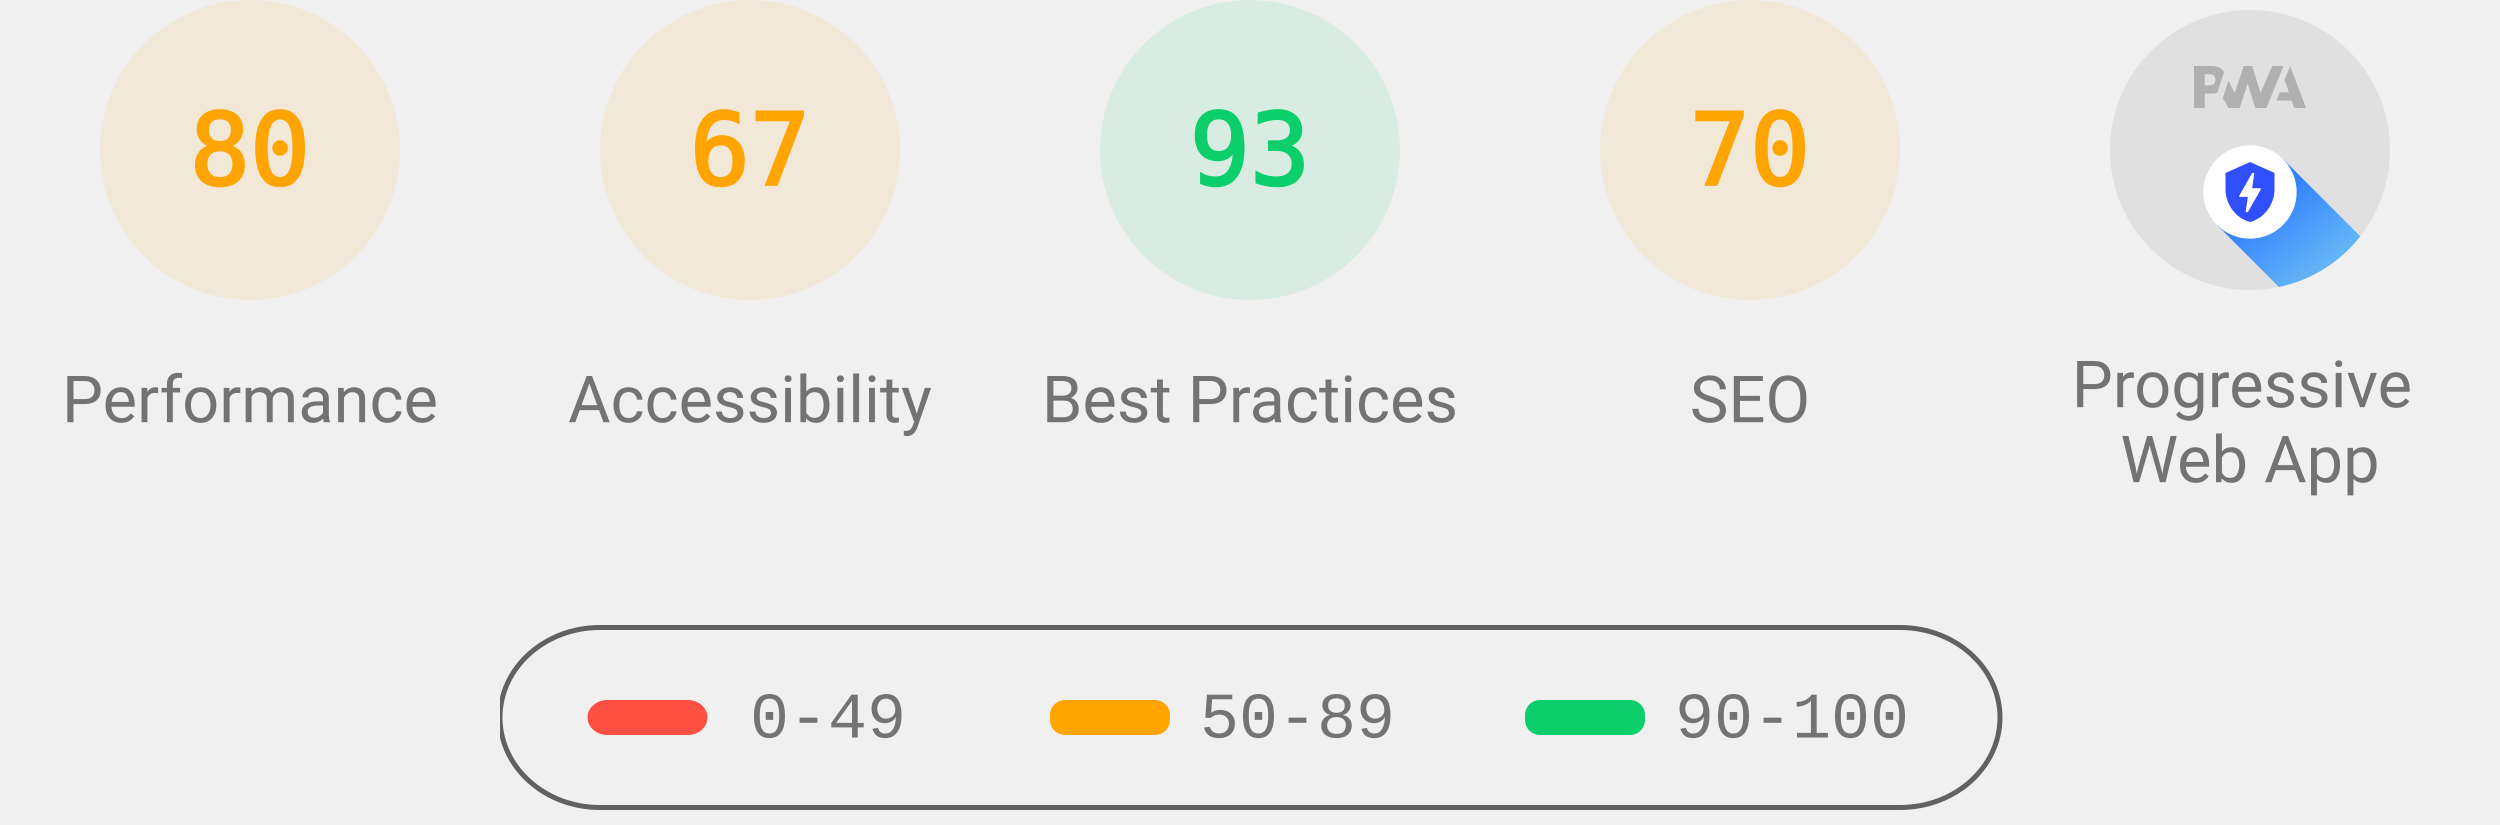
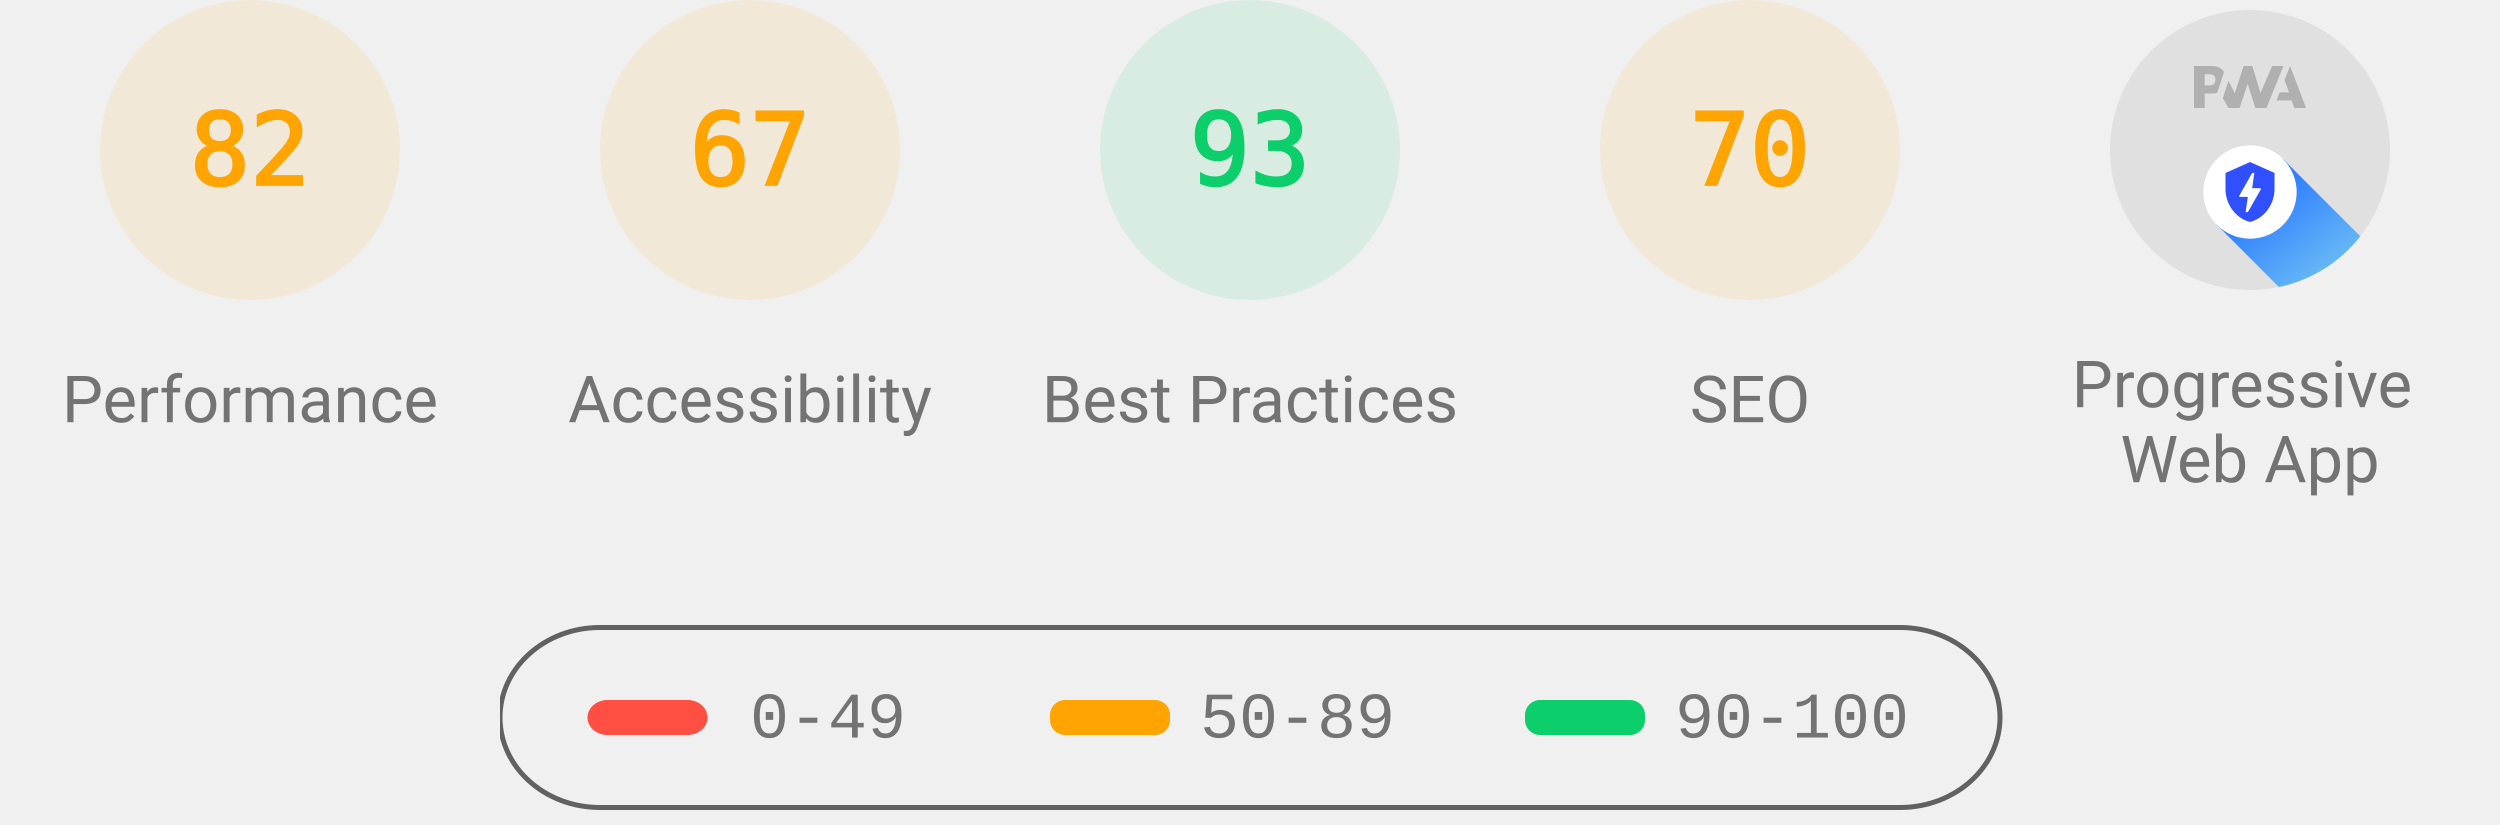
<svg xmlns="http://www.w3.org/2000/svg" class="theme--agnostic" fill="none" width="1000" height="330">
  <style>
			.gauge-base {
				opacity: 0.1
			}

			.gauge-arc {
				fill: none;
				animation-delay: 250ms;
				stroke-linecap: round;
				transform: rotate(-90deg);
				transform-origin: 100px 60px;
				animation: load-gauge 1s ease forwards
			}

			.guage-text {
				font-size: 40px;
				font-family: monospace;
				text-align: center
			}

			.guage-red {
				color: #ff4e42;
				fill: #ff4e42;
				stroke: #ff4e42
			}
			.guage-orange {
				color: #ffa400;
				fill: #ffa400;
				stroke: #ffa400
			}
			.guage-green {
				color: #0cce6b;
				fill: #0cce6b;
				stroke: #0cce6b
			}
			.theme--agnostic .guage-undefined {
				color: #5c5c5c;
				fill: #5c5c5c;
				stroke: #5c5c5c
			}
			.theme--light .guage-undefined {
				color: #1e1e1e;
				fill: #1e1e1e;
				stroke: #1e1e1e
			}
			.theme--dark .guage-undefined {
				color: #f5f5f5;
				fill: #f5f5f5;
				stroke: #f5f5f5
			}

			.guage-title {
				stroke: none;
				font-size: 26px;
				line-height: 26px;
				font-family: Roboto, Halvetica, Arial, sans-serif
			}
			.metric.guage-title {
				font-family: 'Courier New', Courier, monospace
			}
			.theme--agnostic .guage-title {
				color: #737373;
				fill: #737373
			}
			.theme--light .guage-title {
				color: #212121;
				fill: #212121
			}
			.theme--dark .guage-title {
				color: #f5f5f5;
				fill: #f5f5f5
			}

			@keyframes load-gauge {
				from {
					stroke-dasharray: 0 352.858
				}
			}
			.lh-gauge--pwa__disc {
				fill: #e0e0e0
			}
			.lh-gauge--pwa__logo {
				position: relative;
				fill: #b0b0b0
			}
			.lh-gauge--pwa__invisible {
				display: none
			}
			.lh-gauge--pwa__visible {
				display: inline
			}
			.guage-invisible {
				display: none
			}
			.lh-gauge--pwa__logo--primary-color {
				fill: #304ffe
			}
			.theme--agnostic .lh-gauge--pwa__logo--secondary-color {
				fill: #787878
			}
			.theme--light .lh-gauge--pwa__logo--secondary-color {
				fill: #3d3d3d
			}
			.theme--dark .lh-gauge--pwa__logo--secondary-color {
				fill: #d8b6b6
			}
			.theme--light #svg_2 {
				stroke: #00000022
			}
			.theme--agnostic #svg_2 {
				stroke: #616161
			}
			.theme--light #svg_2 {
				stroke: #00000022
			}
			.theme--dark #svg_2 {
				stroke: #f5f5f566
			}
		</style>
  <svg class="guage-div guage-perf guage-orange" viewBox="0 0 200 200" width="200" height="200" x="0" y="0">
    <circle class="gauge-base" r="56" cx="100" cy="60" stroke-width="8" />
-     <circle class="gauge-arc guage-arc-1" r="56" cx="100" cy="60" stroke-width="8" style="stroke-dasharray: 281.486, 351.858;" />
-     <text class="guage-text" x="100px" y="60px" alignment-baseline="central" dominant-baseline="central" text-anchor="middle">80</text>
+     <circle class="gauge-arc guage-arc-1" r="56" cx="100" cy="60" stroke-width="8" style="stroke-dasharray: 288.524, 351.858;" />
+     <text class="guage-text" x="100px" y="60px" alignment-baseline="central" dominant-baseline="central" text-anchor="middle">82</text>
    <text class="guage-title" x="100px" y="160px" alignment-baseline="central" dominant-baseline="central" text-anchor="middle">Performance</text>
  </svg>
  <svg class="guage-div guage-acc guage-orange" viewBox="0 0 200 200" width="200" height="200" x="200" y="0">
    <circle class="gauge-base" r="56" cx="100" cy="60" stroke-width="8" />
    <circle class="gauge-arc guage-arc-2" r="56" cx="100" cy="60" stroke-width="8" style="stroke-dasharray: 235.745, 351.858;" />
    <text class="guage-text" x="100px" y="60px" alignment-baseline="central" dominant-baseline="central" text-anchor="middle">67</text>
    <text class="guage-title" x="100px" y="160px" alignment-baseline="central" dominant-baseline="central" text-anchor="middle">Accessibility</text>
  </svg>
  <svg class="guage-div guage-best guage-green" viewBox="0 0 200 200" width="200" height="200" x="400" y="0">
    <circle class="gauge-base" r="56" cx="100" cy="60" stroke-width="8" />
    <circle class="gauge-arc guage-arc-3" r="56" cx="100" cy="60" stroke-width="8" style="stroke-dasharray: 327.228, 351.858;" />
    <text class="guage-text" x="100px" y="60px" alignment-baseline="central" dominant-baseline="central" text-anchor="middle">93</text>
    <text class="guage-title" x="100px" y="160px" alignment-baseline="central" dominant-baseline="central" text-anchor="middle">Best Practices</text>
  </svg>
  <svg class="guage-div guage-seo guage-orange" viewBox="0 0 200 200" width="200" height="200" x="600" y="0">
    <circle class="gauge-base" r="56" cx="100" cy="60" stroke-width="8" />
    <circle class="gauge-arc guage-arc-4" r="56" cx="100" cy="60" stroke-width="8" style="stroke-dasharray: 246.301, 351.858;" />
    <text class="guage-text" x="100px" y="60px" alignment-baseline="central" dominant-baseline="central" text-anchor="middle">70</text>
    <text class="guage-title" x="100px" y="160px" alignment-baseline="central" dominant-baseline="central" text-anchor="middle">SEO</text>
  </svg>
  <svg class="guage-div guage-pwa " viewBox="0 0 200 200" width="200" height="200" x="800" y="0">
    <svg viewBox="0 0 60 60" width="112" height="112" x="44" y="4">
      <defs>
        <linearGradient id="lh-gauge--pwa__check-circle__gradient-0" x1="50%" y1="0%" x2="50%" y2="100%">
          <stop stop-color="#00C852" offset="0%" />
          <stop stop-color="#009688" offset="100%" />
        </linearGradient>
        <linearGradient id="lh-gauge--pwa__installable__shadow-gradient-0" x1="76.056%" x2="24.111%" y1="82.995%" y2="24.735%">
          <stop stop-color="#A5D6A7" offset="0%" />
          <stop stop-color="#80CBC4" offset="100%" />
        </linearGradient>
        <linearGradient id="lh-gauge--pwa__fast-reliable__shadow-gradient-0" x1="76.056%" y1="82.995%" x2="25.678%" y2="26.493%">
          <stop stop-color="#64B5F6" offset="0%" />
          <stop stop-color="#2979FF" offset="100%" />
        </linearGradient>
        <g id="lh-gauge--pwa__fast-reliable-badge-0">
          <circle fill="#FFFFFF" cx="10" cy="10" r="10" />
          <path fill="#304FFE" d="M10 3.58l5.25 2.34v3.5c0 3.23-2.24 6.26-5.25 7-3.01-.74-5.25-3.77-5.25-7v-3.5L10 3.58zm-.47 10.74l2.76-4.83.03-.07c.04-.08 0-.24-.22-.24h-1.64l.47-3.26h-.47l-2.7 4.77c-.02.01.05-.1-.04.05-.09.16-.1.31.18.31h1.63l-.47 3.27h.47z" />
        </g>
        <g id="lh-gauge--pwa__installable-badge-0">
          <circle fill="#FFFFFF" cx="10" cy="10" r="10" />
          <path fill="#009688" d="M10 4.167A5.835 5.835 0 0 0 4.167 10 5.835 5.835 0 0 0 10 15.833 5.835 5.835 0 0 0 15.833 10 5.835 5.835 0 0 0 10 4.167zm2.917 6.416h-2.334v2.334H9.417v-2.334H7.083V9.417h2.334V7.083h1.166v2.334h2.334v1.166z" />
        </g>
      </defs>
      <g stroke="none" fill-rule="nonzero">
        <circle class="lh-gauge--pwa__disc" cx="30" cy="30" r="30" />
        <g class="lh-gauge--pwa__logo">
          <path d="M35.66 19.39l.7-1.75h2L37.4 15 38.6 12l3.4 9h-2.51l-.58-1.61z" />
          <path d="M33.52 21l3.65-9h-2.42l-2.5 5.82L30.5 12h-1.86l-1.9 5.82-1.35-2.65-1.21 3.72L25.4 21h2.38l1.72-5.2 1.64 5.2z" />
          <path fill-rule="nonzero" d="M20.3 17.91h1.48c.45 0 .85-.05 1.2-.15l.39-1.18 1.07-3.3a2.64 2.64 0 0 0-.28-.37c-.55-.6-1.36-.91-2.42-.91H18v9h2.3V17.9zm1.96-3.84c.22.22.33.5.33.87 0 .36-.1.65-.29.87-.2.23-.59.35-1.15.35h-.86v-2.41h.87c.52 0 .89.1 1.1.32z" />
        </g>
        <rect class="lh-gauge--pwa__component lh-gauge--pwa__na-line lh-gauge--pwa__invisible" fill="#FFFFFF" x="20" y="32" width="20" height="4" rx="2" />
        <g class="lh-gauge--pwa__component lh-gauge--pwa__fast-reliable-badge lh-gauge--pwa__visible" transform="translate(20, 29)">
          <path fill="url(#lh-gauge--pwa__fast-reliable__shadow-gradient-0)" d="M33.63 19.49A30 30 0 0 1 16.2 30.36L3 17.14 17.14 3l16.49 16.49z" />
          <use href="#lh-gauge--pwa__fast-reliable-badge-0" />
        </g>
        <g class="lh-gauge--pwa__component lh-gauge--pwa__installable-badge lh-gauge--pwa__invisible" transform="translate(20, 29)">
          <path fill="url(#lh-gauge--pwa__installable__shadow-gradient-0)" d="M33.629 19.487c-4.272 5.453-10.391 9.39-17.415 10.869L3 17.142 17.142 3 33.63 19.487z" />
          <use href="#lh-gauge--pwa__installable-badge-0" />
        </g>
        <g class="lh-gauge--pwa__component lh-gauge--pwa__fast-reliable-installable-badges lh-gauge--pwa__invisible">
          <g transform="translate(8, 29)">
            <path fill="url(#lh-gauge--pwa__fast-reliable__shadow-gradient-0)" d="M16.321 30.463L3 17.143 17.142 3l22.365 22.365A29.864 29.864 0 0 1 22 31c-1.942 0-3.84-.184-5.679-.537z" />
            <use href="#lh-gauge--pwa__fast-reliable-badge-0" />
          </g>
          <g transform="translate(32, 29)">
            <path fill="url(#lh-gauge--pwa__installable__shadow-gradient-0)" d="M25.982 11.84a30.107 30.107 0 0 1-13.08 15.203L3 17.143 17.142 3l8.84 8.84z" />
            <use href="#lh-gauge--pwa__installable-badge-0" />
          </g>
        </g>
        <g class="lh-gauge--pwa__component lh-gauge--pwa__check-circle lh-gauge--pwa__invisible" transform="translate(18, 28)">
          <circle fill="#FFFFFF" cx="12" cy="12" r="12" />
          <path fill="url(#lh-gauge--pwa__check-circle__gradient-0)" d="M12 2a10 10 0 1 0 0 20 10 10 0 0 0 0-20zm-2 15l-5-5 1.41-1.41L10 14.17l7.59-7.59L19 8l-9 9z" />
        </g>
      </g>
    </svg>
    <text class="guage-title" y="160px" alignment-baseline="central" dominant-baseline="central" text-anchor="middle">
      <tspan x="100px" dy="-6px">Progressive</tspan>
      <tspan x="100px" dy="30px">Web App</tspan>
    </text>
  </svg>
  <svg width="604" height="76" x="200" y="250">
    <g>
      <rect fill="none" id="canvas_background" height="80" width="604" y="-1" x="-1" />
      <g display="none" overflow="visible" y="0" x="0" height="100%" width="100%" id="canvasGrid">
        <rect fill="url(#gridpattern)" stroke-width="0" y="0" x="0" height="100%" width="100%" />
      </g>
    </g>
    <g>
      <rect fill-opacity="0" stroke-width="2" rx="40" id="svg_2" height="72" width="600" y="1" x="0" fill="#000000" />
      <rect stroke="#000" rx="8" id="svg_3" height="14" width="48" y="30" x="35" stroke-opacity="null" stroke-width="0" fill="#ff4e42" />
      <rect stroke="#000" rx="6" id="svg_4" height="14" width="48" y="30" x="220" stroke-opacity="null" stroke-width="0" fill="#ffa400" />
      <rect stroke="#000" rx="6" id="svg_5" height="14" width="48" y="30" x="410" stroke-opacity="null" stroke-width="0" fill="#0cce6b" />
      <text class="metric guage-title" xml:space="preserve" text-anchor="start" font-size="26" id="svg_6" y="45" x="100" stroke-opacity="null" stroke-width="0" stroke="#000">0-49</text>
      <text class="metric guage-title" xml:space="preserve" text-anchor="start" font-size="26" id="svg_7" y="45" x="280" stroke-opacity="null" stroke-width="0" stroke="#000">50-89</text>
      <text class="metric guage-title" xml:space="preserve" text-anchor="start" font-size="26" id="svg_8" y="45" x="470" stroke-opacity="null" stroke-width="0" stroke="#000">90-100</text>
    </g>
  </svg>
</svg>
